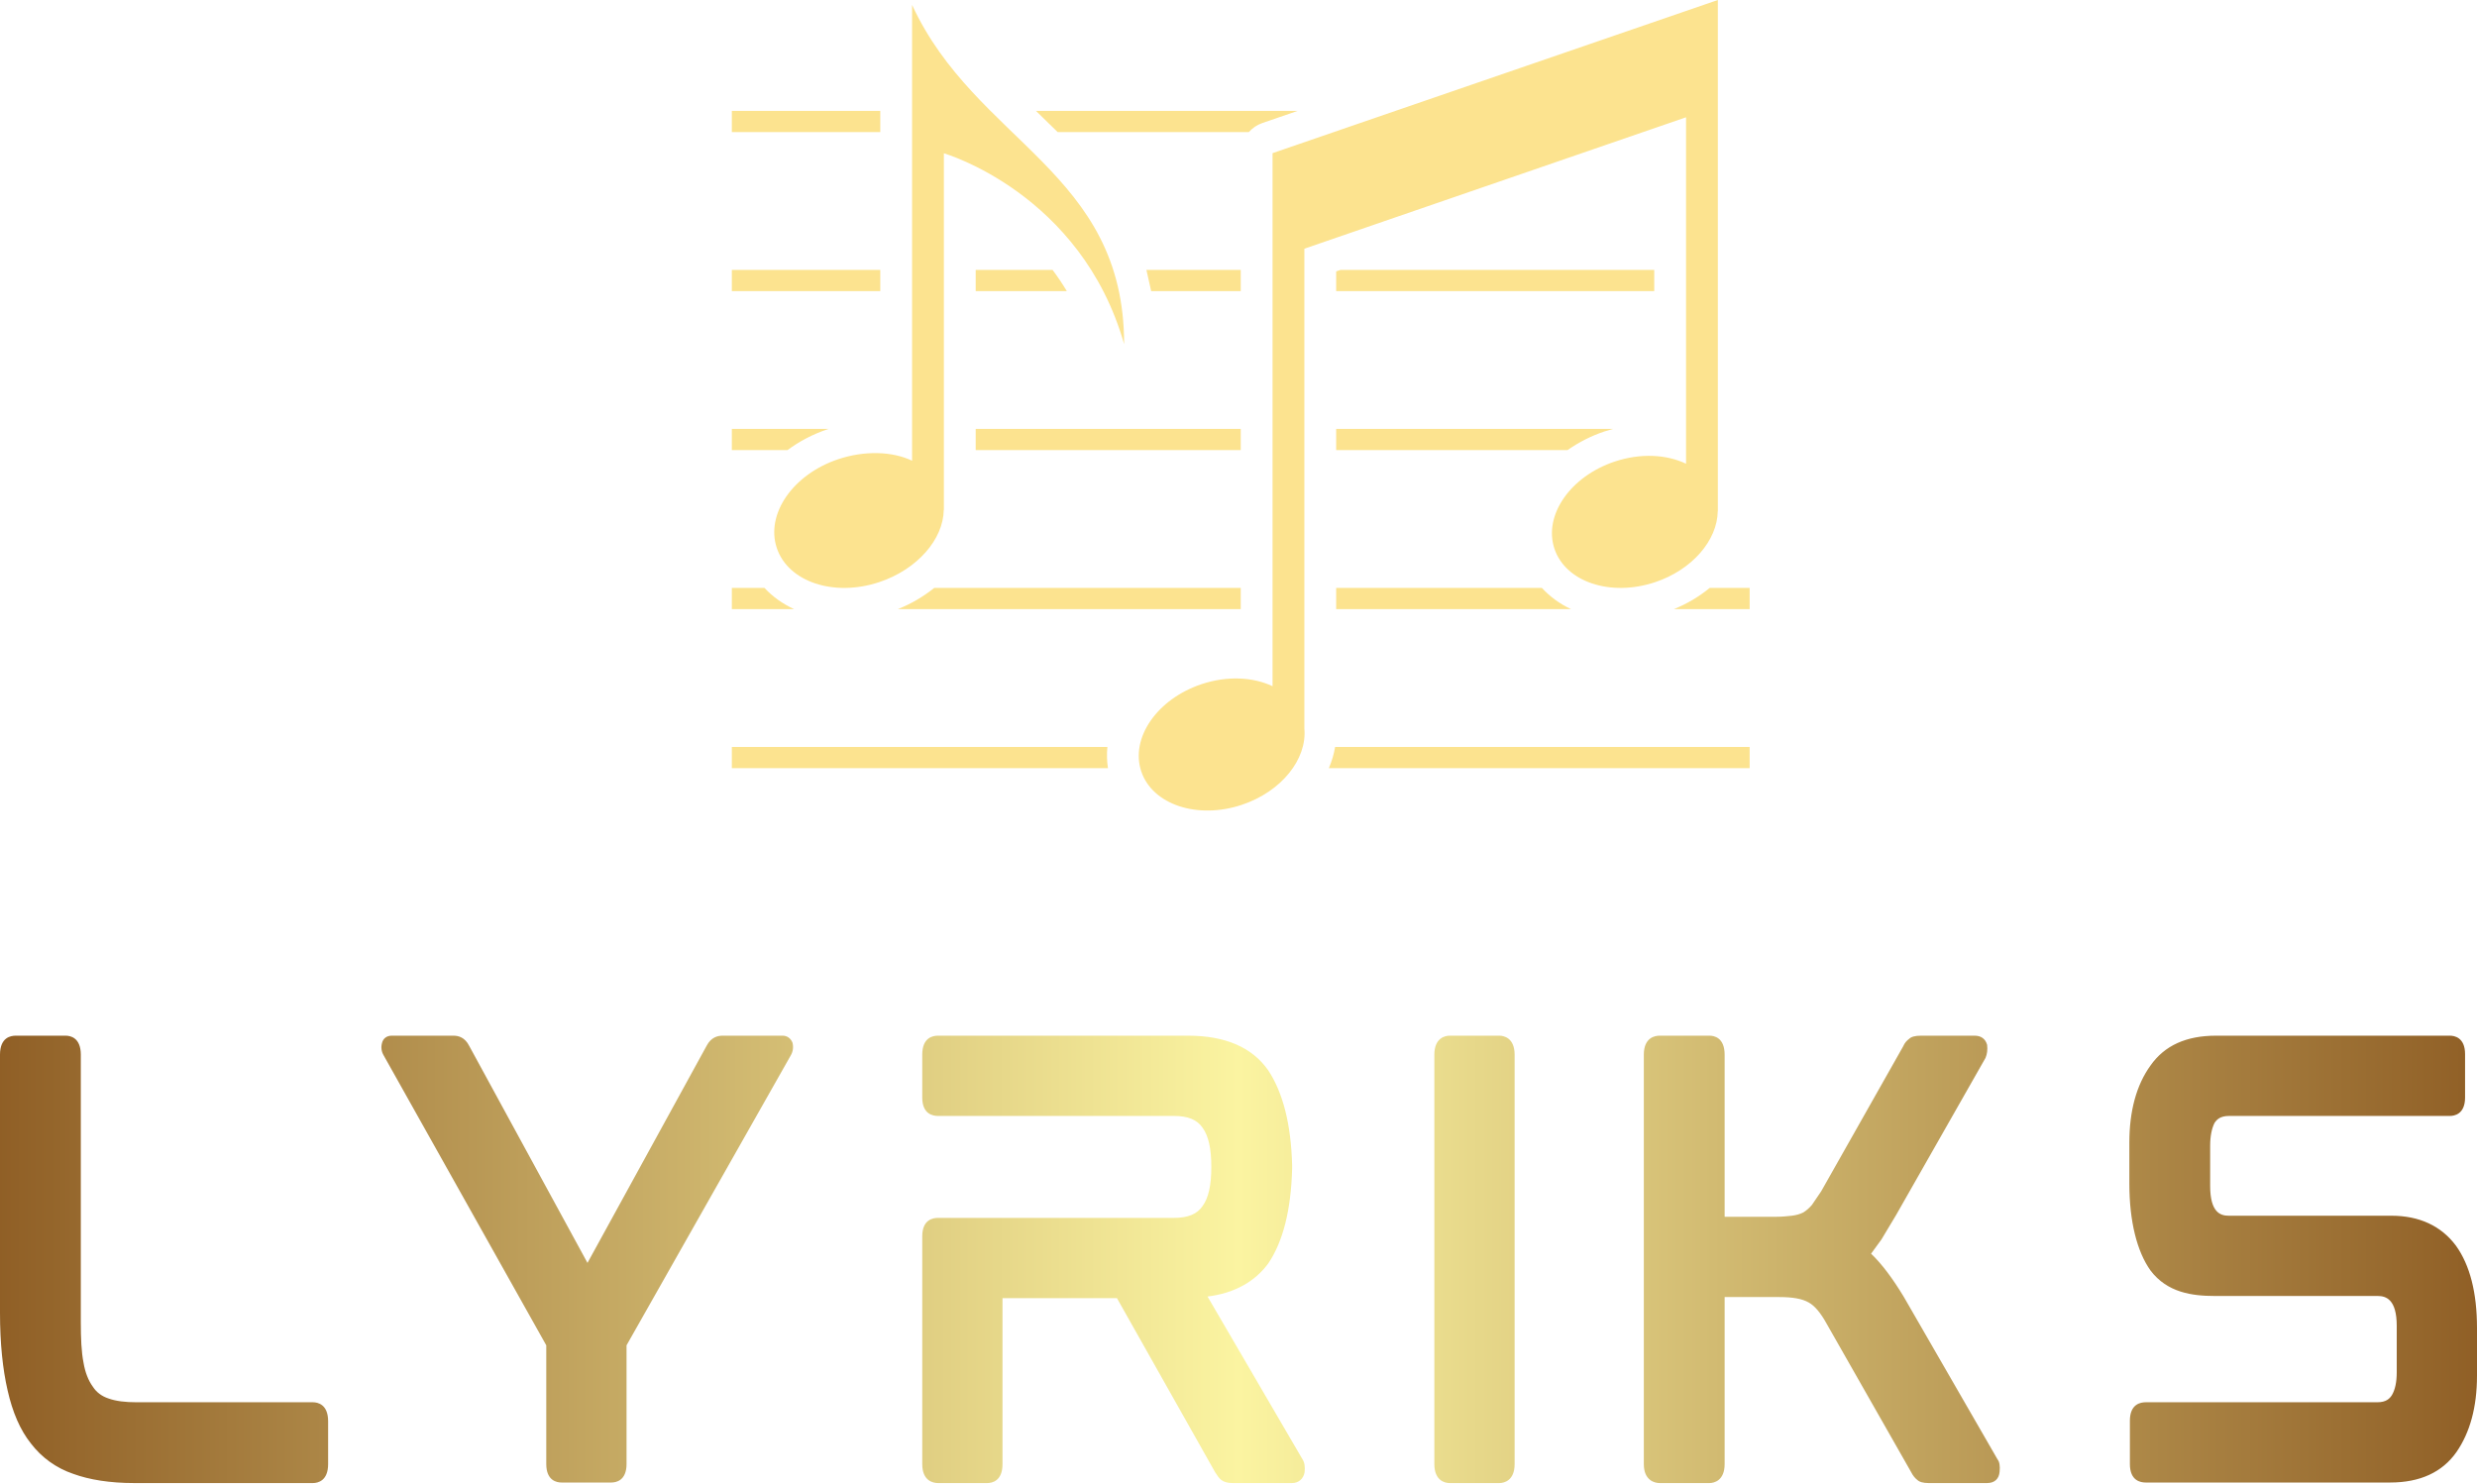
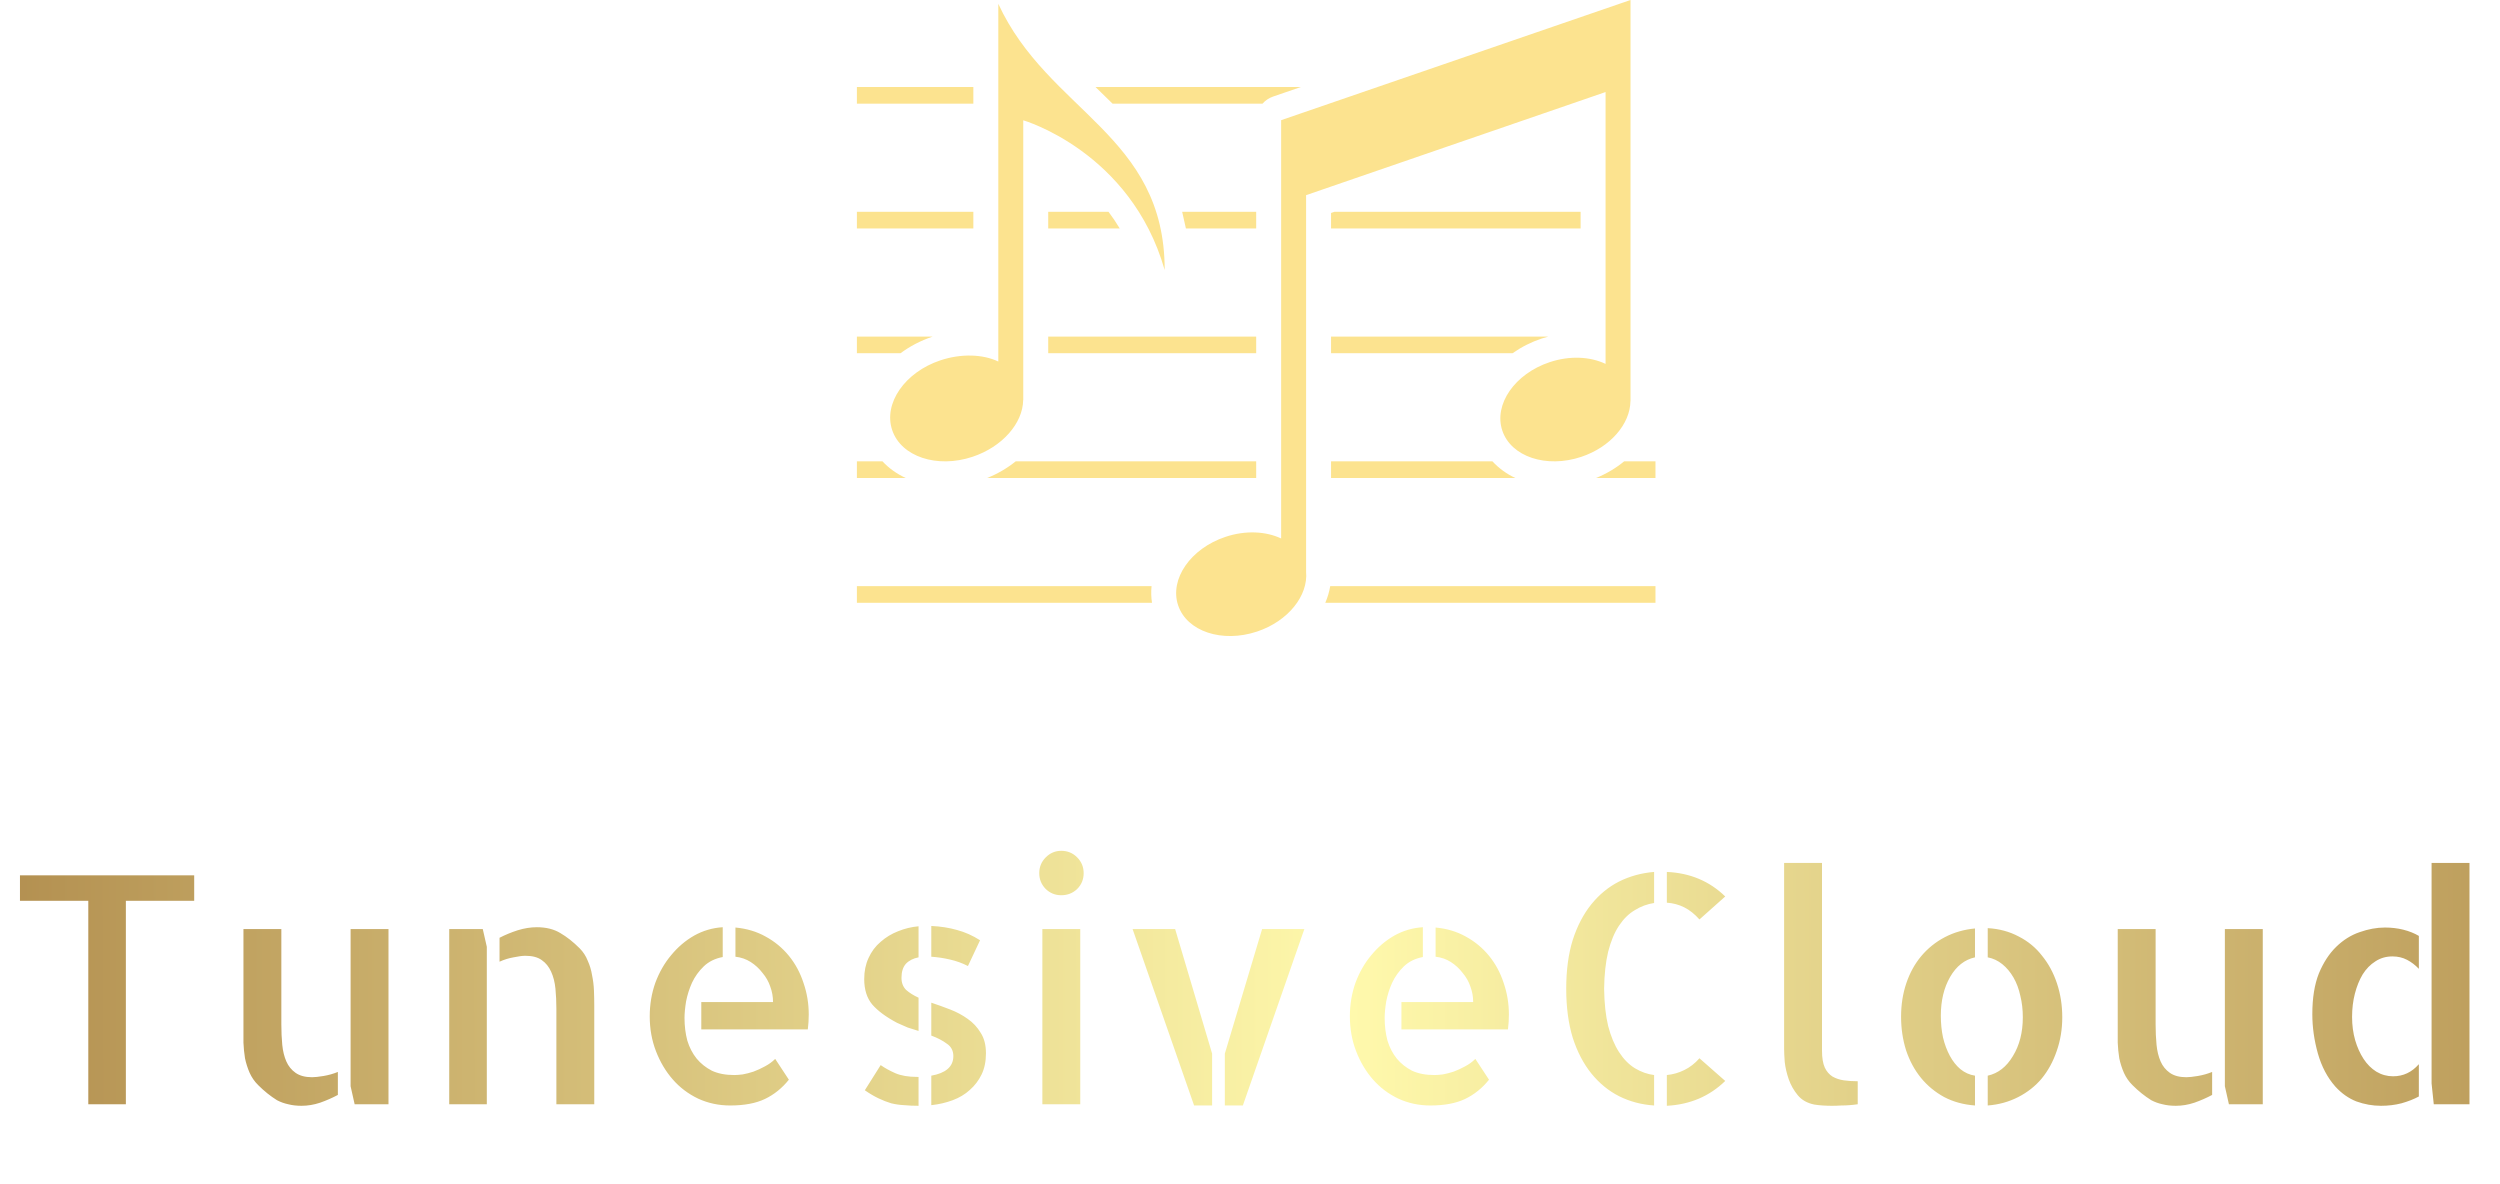
- <svg xmlns="http://www.w3.org/2000/svg" width="220" height="131.741">
+ <svg xmlns="http://www.w3.org/2000/svg" width="283" height="134" viewBox="0 0 283 134" fill="none">
+   <path d="M184.575 0L145.025 13.604V60.955C143.3 60.141 141.004 60.012 138.721 60.773C134.774 62.089 132.375 65.555 133.361 68.515C134.348 71.476 138.347 72.808 142.295 71.493C145.819 70.319 148.101 67.431 147.85 64.718V22.092L181.75 10.419V41.193C180.022 40.368 177.714 40.233 175.42 40.998C171.472 42.314 169.073 45.78 170.06 48.74C171.047 51.701 175.046 53.033 178.993 51.718C182.313 50.612 184.529 47.984 184.566 45.416H184.575V0ZM113.008 0.434V40.926C111.248 40.086 108.789 40.011 106.451 40.791C102.432 42.131 99.987 45.661 100.992 48.676C101.996 51.692 106.07 53.05 110.091 51.709C113.472 50.582 115.785 47.907 115.823 45.291H115.833V13.617C115.833 13.617 128.005 17.14 131.842 30.567C131.842 15.222 118.658 12.676 113.008 0.434ZM130.357 66.35H97V68.234H130.406C130.309 67.611 130.292 66.978 130.357 66.35ZM187.4 68.234V66.35H150.581C150.472 66.998 150.285 67.631 150.024 68.234H187.4ZM99.898 52.226H97V54.109H102.528C101.51 53.637 100.618 53.002 99.898 52.226ZM187.4 54.109V52.226H183.851C182.93 52.983 181.862 53.626 180.671 54.109H187.4ZM168.944 52.226H150.675V54.109H171.537C170.558 53.657 169.677 53.017 168.944 52.226V52.226ZM114.976 52.226C113.998 53.011 112.909 53.645 111.744 54.109H142.2V52.226H114.976ZM118.658 38.101H142.2V39.984H118.658V38.101ZM105.593 38.101H97V39.984H101.944C102.985 39.207 104.199 38.564 105.559 38.11C105.57 38.106 105.581 38.104 105.593 38.101ZM150.675 39.984H171.224C172.237 39.271 173.35 38.709 174.526 38.318L175.276 38.101H150.675V39.984ZM125.485 23.976H118.658V25.859H126.752C126.35 25.189 125.926 24.561 125.485 23.976ZM97 23.976H110.183V25.859H97V23.976ZM150.675 25.859H178.925V23.976H151.057L150.675 24.108V25.859ZM134.244 25.859H142.2V23.976H133.821L134.244 25.859ZM125.941 11.734H142.917C143.238 11.369 143.648 11.093 144.107 10.933L147.253 9.851H124.013L125.941 11.734ZM97 9.851H110.183V11.734H97V9.851Z" fill="#FCE38F" />
+   <path d="M21.983 99.09V101.973H14.248V125H9.995V101.973H2.26V99.09H21.983ZM31.848 115.965C31.848 116.785 31.883 117.559 31.953 118.285C32.023 118.988 32.176 119.609 32.41 120.148C32.645 120.687 32.996 121.121 33.465 121.449C33.934 121.777 34.555 121.941 35.328 121.941C35.633 121.941 36.066 121.895 36.629 121.801C37.191 121.707 37.73 121.555 38.246 121.344V123.945C37.637 124.273 36.969 124.566 36.242 124.824C35.539 125.059 34.836 125.176 34.133 125.176C33.57 125.176 33.066 125.117 32.621 125C32.176 124.906 31.754 124.754 31.355 124.543C30.98 124.309 30.617 124.051 30.266 123.77C29.914 123.488 29.562 123.172 29.211 122.82C28.812 122.422 28.496 121.965 28.262 121.449C28.027 120.91 27.852 120.359 27.734 119.797C27.641 119.211 27.582 118.625 27.559 118.039C27.559 117.453 27.559 116.879 27.559 116.316V105.172H31.848V115.965ZM43.977 105.172V125H40.145L39.688 122.961V105.172H43.977ZM54.65 105.172L55.107 107.176V125H50.853V105.172H54.65ZM65.619 107.352C66.017 107.75 66.322 108.219 66.533 108.758C66.767 109.273 66.931 109.824 67.025 110.41C67.142 110.973 67.213 111.547 67.236 112.133C67.259 112.719 67.271 113.293 67.271 113.855V124.297V125H62.982V114.207C62.982 113.41 62.947 112.648 62.877 111.922C62.806 111.195 62.642 110.551 62.384 109.988C62.127 109.426 61.775 108.992 61.33 108.687C60.884 108.359 60.263 108.195 59.466 108.195C59.138 108.195 58.693 108.254 58.13 108.371C57.591 108.465 57.064 108.629 56.548 108.863V106.156C57.181 105.828 57.861 105.547 58.587 105.312C59.337 105.078 60.064 104.961 60.767 104.961C61.822 104.961 62.712 105.184 63.439 105.629C64.166 106.051 64.892 106.625 65.619 107.352ZM83.253 104.996C84.519 105.113 85.656 105.453 86.663 106.016C87.695 106.578 88.573 107.305 89.3 108.195C90.027 109.086 90.577 110.105 90.952 111.254C91.351 112.402 91.55 113.598 91.55 114.84C91.55 115.402 91.515 115.965 91.445 116.527H79.386V113.434H87.507C87.507 112.824 87.402 112.238 87.191 111.676C87.003 111.113 86.71 110.598 86.312 110.129C85.937 109.637 85.491 109.227 84.976 108.898C84.46 108.57 83.886 108.371 83.253 108.301V104.996ZM83.112 121.695C83.37 121.695 83.687 121.672 84.062 121.625C84.46 121.555 84.87 121.449 85.292 121.309C85.737 121.145 86.171 120.945 86.593 120.711C87.038 120.477 87.425 120.195 87.753 119.867L89.3 122.223C88.527 123.184 87.624 123.91 86.593 124.402C85.562 124.895 84.249 125.141 82.656 125.141C81.366 125.141 80.159 124.883 79.034 124.367C77.909 123.828 76.948 123.102 76.152 122.187C75.355 121.273 74.722 120.207 74.253 118.988C73.784 117.77 73.55 116.457 73.55 115.051C73.55 113.715 73.761 112.449 74.183 111.254C74.628 110.059 75.226 109.016 75.976 108.125C76.726 107.211 77.593 106.473 78.577 105.91C79.585 105.348 80.663 105.031 81.812 104.961V108.336C80.945 108.5 80.23 108.852 79.667 109.391C79.105 109.93 78.659 110.551 78.331 111.254C78.027 111.934 77.804 112.637 77.663 113.363C77.546 114.09 77.487 114.711 77.487 115.227C77.487 116.141 77.593 116.996 77.804 117.793C78.038 118.566 78.39 119.246 78.859 119.832C79.327 120.395 79.902 120.852 80.581 121.203C81.284 121.531 82.128 121.695 83.112 121.695ZM97.829 110.832C97.829 109.941 97.993 109.145 98.321 108.441C98.649 107.715 99.106 107.105 99.692 106.613C100.278 106.098 100.934 105.699 101.661 105.418C102.411 105.113 103.184 104.926 103.981 104.855V108.371C103.372 108.488 102.891 108.734 102.54 109.109C102.212 109.484 102.048 110.012 102.048 110.691C102.048 111.254 102.223 111.711 102.575 112.062C102.95 112.391 103.419 112.684 103.981 112.941V116.703C103.583 116.586 103.173 116.457 102.751 116.316C102.352 116.152 101.954 115.977 101.555 115.789C100.313 115.133 99.376 114.441 98.743 113.715C98.134 112.988 97.829 112.027 97.829 110.832ZM109.571 109.355C108.938 109.027 108.259 108.781 107.532 108.617C106.829 108.453 106.126 108.348 105.423 108.301V104.82C106.477 104.867 107.45 105.02 108.341 105.277C109.231 105.512 110.098 105.898 110.942 106.437L109.571 109.355ZM99.692 120.57C100.161 120.898 100.712 121.203 101.345 121.484C102.001 121.766 102.821 121.906 103.805 121.906H103.981V125.176C103.395 125.176 102.856 125.152 102.364 125.105C101.872 125.082 101.38 125.012 100.888 124.895C100.419 124.754 99.938 124.566 99.446 124.332C98.954 124.098 98.438 123.793 97.899 123.418L99.692 120.57ZM105.423 113.504C106.126 113.738 106.841 113.996 107.567 114.277C108.294 114.559 108.95 114.91 109.536 115.332C110.145 115.754 110.638 116.281 111.013 116.914C111.411 117.523 111.61 118.297 111.61 119.234C111.61 120.148 111.446 120.945 111.118 121.625C110.79 122.305 110.345 122.891 109.782 123.383C109.243 123.875 108.598 124.262 107.848 124.543C107.098 124.824 106.29 125.012 105.423 125.105V121.766C106.22 121.625 106.829 121.379 107.251 121.027C107.696 120.652 107.919 120.16 107.919 119.551C107.919 118.941 107.673 118.473 107.18 118.145C106.712 117.793 106.126 117.488 105.423 117.23V113.504ZM122.284 125H117.995V105.172H122.284V125ZM122.67 98.844C122.67 99.547 122.424 100.145 121.932 100.637C121.44 101.105 120.842 101.34 120.139 101.34C119.436 101.34 118.838 101.094 118.346 100.602C117.877 100.109 117.643 99.523 117.643 98.844C117.643 98.141 117.889 97.543 118.381 97.051C118.873 96.559 119.459 96.312 120.139 96.312C120.842 96.312 121.44 96.559 121.932 97.051C122.424 97.543 122.67 98.141 122.67 98.844ZM128.211 105.172H133.027L137.211 119.27V125.141H135.172L128.211 105.172ZM142.871 105.172H147.652L140.691 125.141H138.652V119.27L142.871 105.172ZM162.509 104.996C163.775 105.113 164.912 105.453 165.92 106.016C166.951 106.578 167.83 107.305 168.556 108.195C169.283 109.086 169.834 110.105 170.209 111.254C170.607 112.402 170.806 113.598 170.806 114.84C170.806 115.402 170.771 115.965 170.701 116.527H158.642V113.434H166.763C166.763 112.824 166.658 112.238 166.447 111.676C166.259 111.113 165.966 110.598 165.568 110.129C165.193 109.637 164.748 109.227 164.232 108.898C163.716 108.57 163.142 108.371 162.509 108.301V104.996ZM162.369 121.695C162.627 121.695 162.943 121.672 163.318 121.625C163.716 121.555 164.127 121.449 164.548 121.309C164.994 121.145 165.427 120.945 165.849 120.711C166.295 120.477 166.681 120.195 167.009 119.867L168.556 122.223C167.783 123.184 166.88 123.91 165.849 124.402C164.818 124.895 163.505 125.141 161.912 125.141C160.623 125.141 159.416 124.883 158.291 124.367C157.166 123.828 156.205 123.102 155.408 122.187C154.611 121.273 153.978 120.207 153.509 118.988C153.041 117.77 152.806 116.457 152.806 115.051C152.806 113.715 153.017 112.449 153.439 111.254C153.884 110.059 154.482 109.016 155.232 108.125C155.982 107.211 156.849 106.473 157.834 105.91C158.841 105.348 159.92 105.031 161.068 104.961V108.336C160.201 108.5 159.486 108.852 158.923 109.391C158.361 109.93 157.916 110.551 157.588 111.254C157.283 111.934 157.06 112.637 156.92 113.363C156.802 114.09 156.744 114.711 156.744 115.227C156.744 116.141 156.849 116.996 157.06 117.793C157.295 118.566 157.646 119.246 158.115 119.832C158.584 120.395 159.158 120.852 159.838 121.203C160.541 121.531 161.384 121.695 162.369 121.695ZM192.378 104.082C191.839 103.473 191.265 103.016 190.655 102.711C190.046 102.406 189.39 102.23 188.687 102.184V98.703C191.312 98.82 193.515 99.746 195.296 101.48L192.378 104.082ZM188.687 121.695C189.39 121.625 190.046 121.437 190.655 121.133C191.288 120.828 191.863 120.383 192.378 119.797L195.296 122.363C194.405 123.23 193.409 123.898 192.308 124.367C191.206 124.836 189.999 125.105 188.687 125.176V121.695ZM177.296 111.922C177.296 109.836 177.542 107.996 178.034 106.402C178.55 104.809 179.253 103.461 180.144 102.359C181.034 101.258 182.077 100.402 183.273 99.793C184.491 99.184 185.816 98.82 187.245 98.703V102.219C186.472 102.336 185.745 102.605 185.066 103.027C184.386 103.426 183.788 104.012 183.273 104.785C182.757 105.559 182.347 106.543 182.042 107.738C181.761 108.91 181.609 110.305 181.585 111.922C181.609 113.562 181.761 114.969 182.042 116.141C182.347 117.312 182.757 118.297 183.273 119.094C183.788 119.891 184.386 120.5 185.066 120.922C185.769 121.344 186.495 121.602 187.245 121.695V125.141C185.816 125.047 184.491 124.695 183.273 124.086C182.077 123.477 181.034 122.621 180.144 121.52C179.253 120.418 178.55 119.07 178.034 117.477C177.542 115.859 177.296 114.008 177.296 111.922ZM206.251 118.953C206.251 119.75 206.356 120.383 206.567 120.852C206.778 121.297 207.071 121.637 207.446 121.871C207.821 122.082 208.243 122.223 208.712 122.293C209.204 122.363 209.731 122.398 210.294 122.398V125C209.989 125.047 209.673 125.082 209.345 125.105C209.087 125.129 208.782 125.141 208.43 125.141C208.079 125.164 207.727 125.176 207.376 125.176C207.024 125.176 206.673 125.164 206.321 125.141C205.97 125.117 205.653 125.082 205.372 125.035C204.575 124.871 203.954 124.52 203.509 123.98C203.063 123.441 202.723 122.844 202.489 122.187C202.255 121.508 202.102 120.852 202.032 120.219C201.985 119.586 201.962 119.094 201.962 118.742V118.32V97.684H206.251V118.953ZM225.01 105.066C226.299 105.137 227.471 105.453 228.526 106.016C229.58 106.555 230.459 107.281 231.163 108.195C231.889 109.086 232.452 110.129 232.85 111.324C233.248 112.52 233.448 113.797 233.448 115.156C233.448 116.516 233.237 117.793 232.815 118.988C232.416 120.16 231.854 121.191 231.127 122.082C230.401 122.949 229.51 123.652 228.455 124.191C227.401 124.73 226.252 125.047 225.01 125.141V121.766C226.182 121.508 227.131 120.77 227.858 119.551C228.608 118.332 228.983 116.867 228.983 115.156C228.983 114.289 228.889 113.48 228.702 112.73C228.538 111.957 228.28 111.266 227.928 110.656C227.577 110.047 227.155 109.543 226.663 109.145C226.17 108.746 225.62 108.488 225.01 108.371V105.066ZM215.202 115.086C215.202 113.727 215.401 112.461 215.799 111.289C216.198 110.117 216.76 109.098 217.487 108.23C218.237 107.34 219.127 106.625 220.159 106.086C221.19 105.547 222.327 105.219 223.569 105.102V108.371C222.397 108.629 221.459 109.367 220.756 110.586C220.053 111.805 219.702 113.27 219.702 114.98C219.702 115.848 219.784 116.668 219.948 117.441C220.135 118.215 220.393 118.906 220.721 119.516C221.049 120.125 221.448 120.629 221.916 121.027C222.409 121.426 222.959 121.672 223.569 121.766V125.141C222.28 125.047 221.12 124.73 220.088 124.191C219.057 123.629 218.178 122.902 217.452 122.012C216.725 121.121 216.163 120.078 215.764 118.883C215.389 117.687 215.202 116.422 215.202 115.086ZM244.016 115.965C244.016 116.785 244.051 117.559 244.121 118.285C244.191 118.988 244.344 119.609 244.578 120.148C244.812 120.687 245.164 121.121 245.633 121.449C246.102 121.777 246.723 121.941 247.496 121.941C247.801 121.941 248.234 121.895 248.797 121.801C249.359 121.707 249.898 121.555 250.414 121.344V123.945C249.805 124.273 249.137 124.566 248.41 124.824C247.707 125.059 247.004 125.176 246.301 125.176C245.738 125.176 245.234 125.117 244.789 125C244.344 124.906 243.922 124.754 243.523 124.543C243.148 124.309 242.785 124.051 242.434 123.77C242.082 123.488 241.73 123.172 241.379 122.82C240.98 122.422 240.664 121.965 240.43 121.449C240.195 120.91 240.02 120.359 239.902 119.797C239.809 119.211 239.75 118.625 239.727 118.039C239.727 117.453 239.727 116.879 239.727 116.316V105.172H244.016V115.965ZM256.145 105.172V125H252.312L251.855 122.961V105.172H256.145ZM279.545 97.684V125H275.502L275.255 122.645V97.684H279.545ZM261.755 114.805C261.755 112.977 262.002 111.441 262.494 110.199C263.009 108.957 263.666 107.949 264.462 107.176C265.259 106.402 266.138 105.852 267.099 105.523C268.084 105.172 269.045 104.996 269.982 104.996C270.709 104.996 271.4 105.078 272.056 105.242C272.712 105.406 273.298 105.641 273.814 105.945V109.672C273.416 109.25 272.97 108.91 272.478 108.652C271.986 108.395 271.435 108.266 270.826 108.266C270.099 108.266 269.455 108.453 268.892 108.828C268.33 109.18 267.849 109.672 267.451 110.305C267.076 110.937 266.783 111.664 266.572 112.484C266.361 113.305 266.255 114.184 266.255 115.121C266.255 116.059 266.373 116.937 266.607 117.758C266.841 118.555 267.158 119.258 267.556 119.867C267.955 120.477 268.435 120.957 268.998 121.309C269.584 121.66 270.216 121.836 270.896 121.836C272.045 121.836 273.017 121.379 273.814 120.465V124.121C273.252 124.426 272.595 124.684 271.845 124.895C271.119 125.082 270.345 125.176 269.525 125.176C268.587 125.176 267.662 125.012 266.748 124.684C265.857 124.332 265.06 123.77 264.357 122.996C263.466 121.988 262.81 120.746 262.388 119.27C261.966 117.77 261.755 116.281 261.755 114.805Z" fill="url(#paint0_linear_301_7)" />
  <defs>
-     <linearGradient id="A">
-       <stop stop-color="#8f5e25" offset="0" />
-       <stop stop-color="#fbf4a1" offset=".5" />
-       <stop stop-color="#8f5e25" offset="1" />
+     <linearGradient id="paint0_linear_301_7" x1="-71.596" y1="111.561" x2="373" y2="111" gradientUnits="userSpaceOnUse">
+       <stop stop-color="#8F5E25" />
+       <stop offset="0.505" stop-color="#FFF9AC" />
+       <stop offset="1" stop-color="#8F5E25" />
    </linearGradient>
  </defs>
-   <path d="M95 8.539L53 22.986V73.27c-1.832-.864-4.27-1.001-6.694-.193-4.192 1.397-6.74 5.078-5.692 8.222s5.295 4.559 9.487 3.162c3.742-1.247 6.166-4.314 5.899-7.195V32l36-12.397v32.681c-1.835-.876-4.286-1.019-6.722-.207-4.192 1.397-6.74 5.078-5.692 8.222s5.295 4.559 9.487 3.162c3.525-1.175 5.878-3.965 5.918-6.692H95V8.539zM19 9v43c-1.869-.892-4.481-.971-6.963-.143-4.269 1.423-6.865 5.172-5.798 8.374s5.393 4.644 9.663 3.221c3.59-1.197 6.047-4.038 6.087-6.816H22V23s12.926 3.741 17 18c0-16.296-14-19-20-32zm18.423 70H2v2h35.476a7.75 7.75 0 0 1-.053-2zM98 81v-2H58.9a8.66 8.66 0 0 1-.591 2H98zM5.078 64H2v2h5.87c-1.081-.501-2.028-1.176-2.792-2zM98 66v-2h-3.769c-.978.804-2.112 1.487-3.377 2H98zm-19.599-2H59v2h22.155a8.74 8.74 0 0 1-2.754-2zM21.09 64a13.4 13.4 0 0 1-3.433 2H50v-2H21.09zM25 49h25v2H25zm-13.875 0H2v2h5.25c1.106-.825 2.395-1.508 3.839-1.99.012-.004.024-.006.036-.01zM59 51h21.822a13.5 13.5 0 0 1 3.507-1.769l.796-.231H59v2zM32.25 34H25v2h8.595c-.427-.712-.877-1.378-1.345-2zM2 34h14v2H2zm57 2h30v-2H59.406l-.406.14zm-17.449 0H50v-2h-8.898l.449 2zm-8.817-15h18.028a2.99 2.99 0 0 1 1.263-.851L55.366 19h-24.68l2.048 2zM2 19h14v2H2z" transform="matrix(.941663 0 0 .941663 63.11667 -8.040863)" fill="#fce38f" />
-   <path d="M26.28 34.08c.36 0 1.12.16 1.12 1.4v3.16c0 1.24-.76 1.4-1.12 1.4h-13.2c-1.76 0-3.28-.24-4.48-.68a6.55 6.55 0 0 1-3.12-2.24c-.8-1-1.36-2.32-1.72-3.92-.36-1.56-.56-3.48-.56-5.72V8.44c0-1.28.8-1.4 1.16-1.4h3.68c.32 0 1.12.12 1.12 1.4v19.72c0 1.2.04 2.2.2 3 .12.72.36 1.32.68 1.76.28.44.68.72 1.16.88.56.2 1.24.28 2.08.28h13zM60.929 7.04c.32 0 .6.2.72.52.08.32.04.64-.12.92l-12.12 21.4v8.76c0 1.24-.8 1.36-1.12 1.36h-3.68c-.32 0-1.12-.12-1.12-1.36v-8.76l-12-21.4a1.15 1.15 0 0 1-.12-.88c.08-.36.36-.56.72-.56h4.56c.36 0 .84.12 1.16.76l8.72 16 8.8-16.04c.32-.6.8-.72 1.16-.72h4.44zm38.329 31.24c.16.24.2.56.16.96-.08.48-.44.8-.92.8h-4.4c-.36 0-.64-.08-.84-.24-.16-.12-.28-.32-.44-.56l-7.24-12.84h-8.44v12.24c0 1.24-.76 1.4-1.12 1.4h-3.64c-.36 0-1.16-.16-1.16-1.4v-16.8c0-1.24.8-1.36 1.16-1.36h17.4c1.04 0 1.72-.28 2.12-.88.44-.6.64-1.56.64-2.88s-.2-2.28-.64-2.88c-.4-.6-1.08-.88-2.12-.88h-17.4c-.36 0-1.16-.12-1.16-1.36V8.44c0-1.28.8-1.4 1.16-1.4h18.44c2.72 0 4.72.84 5.92 2.56 1.08 1.64 1.68 3.96 1.76 7v.24c-.08 3.08-.68 5.4-1.76 7-1 1.36-2.52 2.2-4.48 2.44zm14.529-31.24c.32 0 1.12.16 1.12 1.4v30.2c0 1.24-.8 1.4-1.12 1.4h-3.68c-.32 0-1.12-.16-1.12-1.4V8.44c0-1.24.8-1.4 1.12-1.4h3.68zm29.809 19.24l6.92 12c.16.2.2.52.16.92-.04.52-.36.84-.92.84h-4.32c-.4 0-.68-.08-.84-.24-.16-.12-.32-.32-.44-.56l-6.24-10.96c-.44-.8-.88-1.32-1.32-1.56-.48-.28-1.2-.4-2.16-.4h-4.04v12.32c0 1.24-.8 1.4-1.12 1.4h-3.68c-.32 0-1.16-.16-1.16-1.4V8.44c0-1.28.84-1.4 1.16-1.4h3.68c.32 0 1.12.12 1.12 1.4V20.4h3.68c.52 0 .96-.04 1.28-.08s.6-.12.84-.24c.2-.12.44-.32.64-.56l.68-1 6.04-10.68c.12-.28.28-.44.44-.56.16-.16.44-.24.88-.24h3.96c.48 0 .8.24.92.68.04.36 0 .68-.12.96l-6.6 11.6-1.08 1.8-.76 1.04c.8.76 1.6 1.84 2.4 3.16zm35.969-5.96c2.08 0 3.68.76 4.76 2.2 1.04 1.44 1.56 3.48 1.56 6.08v3.52c0 2.32-.52 4.2-1.52 5.64-1.04 1.48-2.68 2.24-4.88 2.24h-18.04c-.36 0-1.16-.12-1.16-1.36v-3.2c0-1.24.8-1.36 1.16-1.36h17.08c.68 0 .92-.28 1.08-.52.24-.4.36-.96.36-1.68v-3.44c0-1.96-.8-2.2-1.4-2.2h-12c-1.68 0-3.52-.24-4.76-1.88-1-1.4-1.56-3.64-1.56-6.4v-3.04c0-2.32.52-4.24 1.56-5.68 1.04-1.48 2.64-2.2 4.84-2.2h17.24c.32 0 1.12.12 1.12 1.36v3.2c0 1.24-.8 1.36-1.12 1.36h-16.28c-.68 0-.92.28-1.08.52-.2.4-.32.96-.32 1.68v2.96c0 1.96.76 2.2 1.36 2.2h12z" transform="matrix(1.204259 0 0 1.204259 -3.853629 83.52203)" fill="url(#A)" />
</svg>
